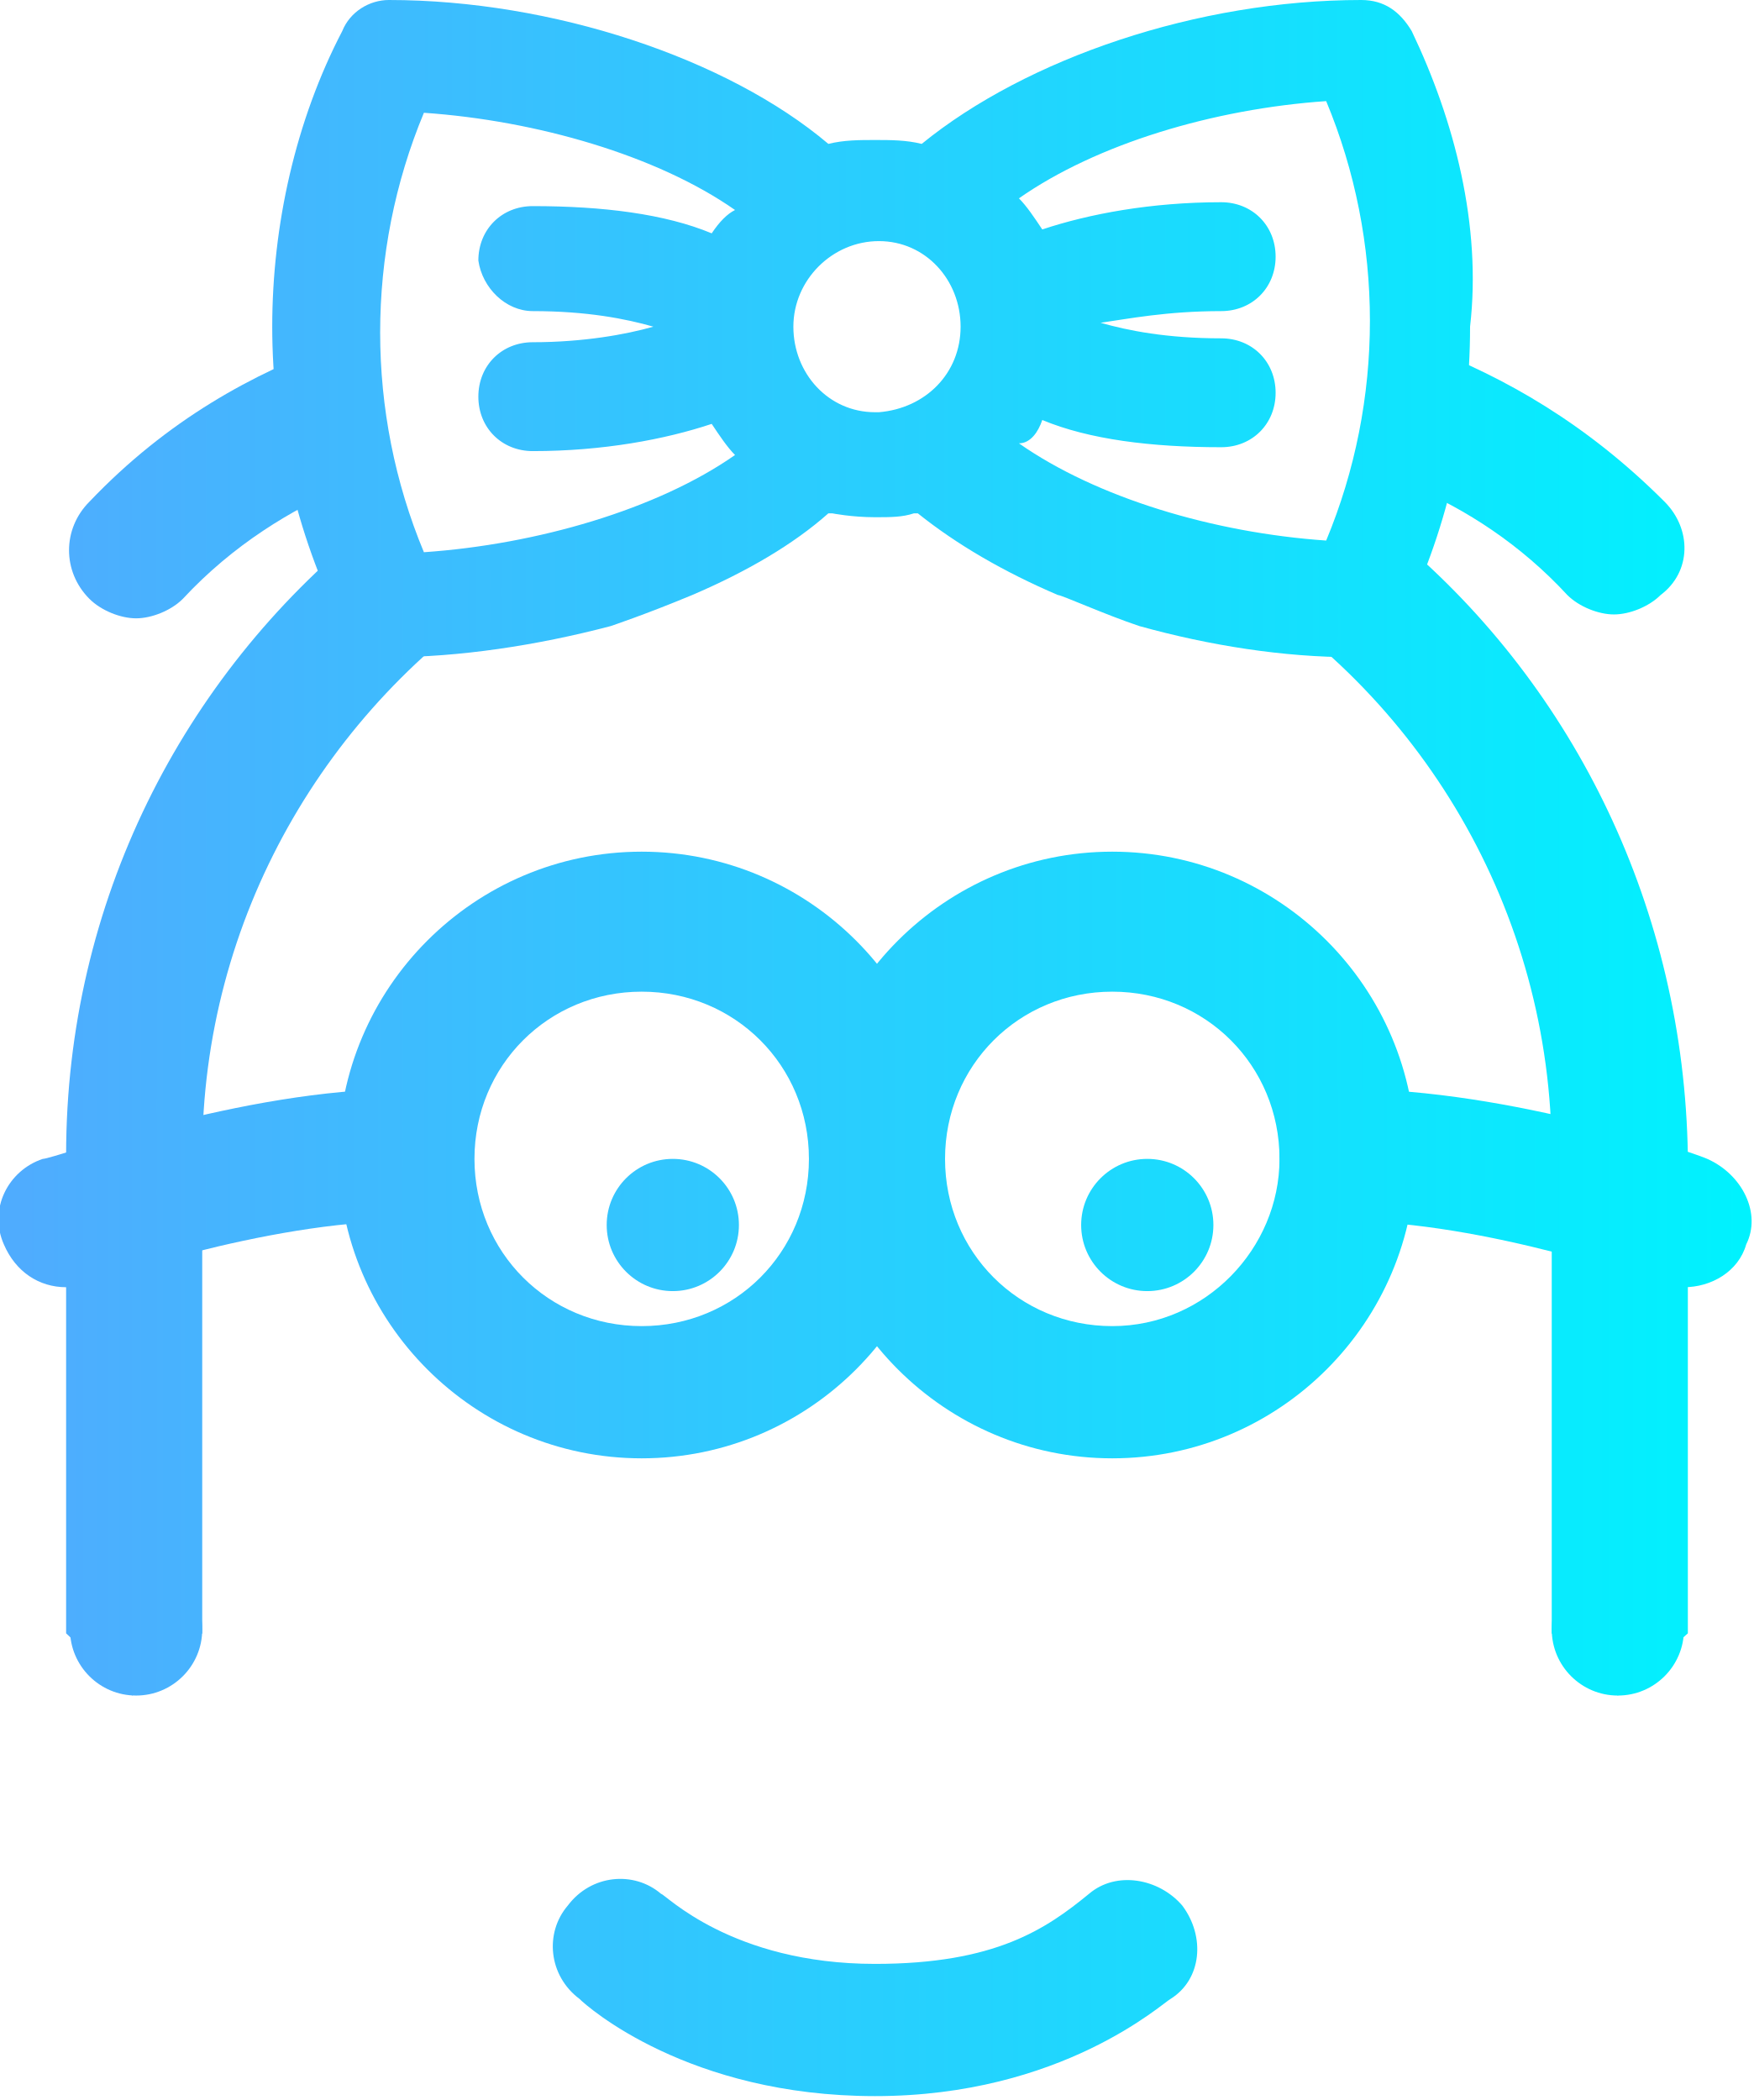
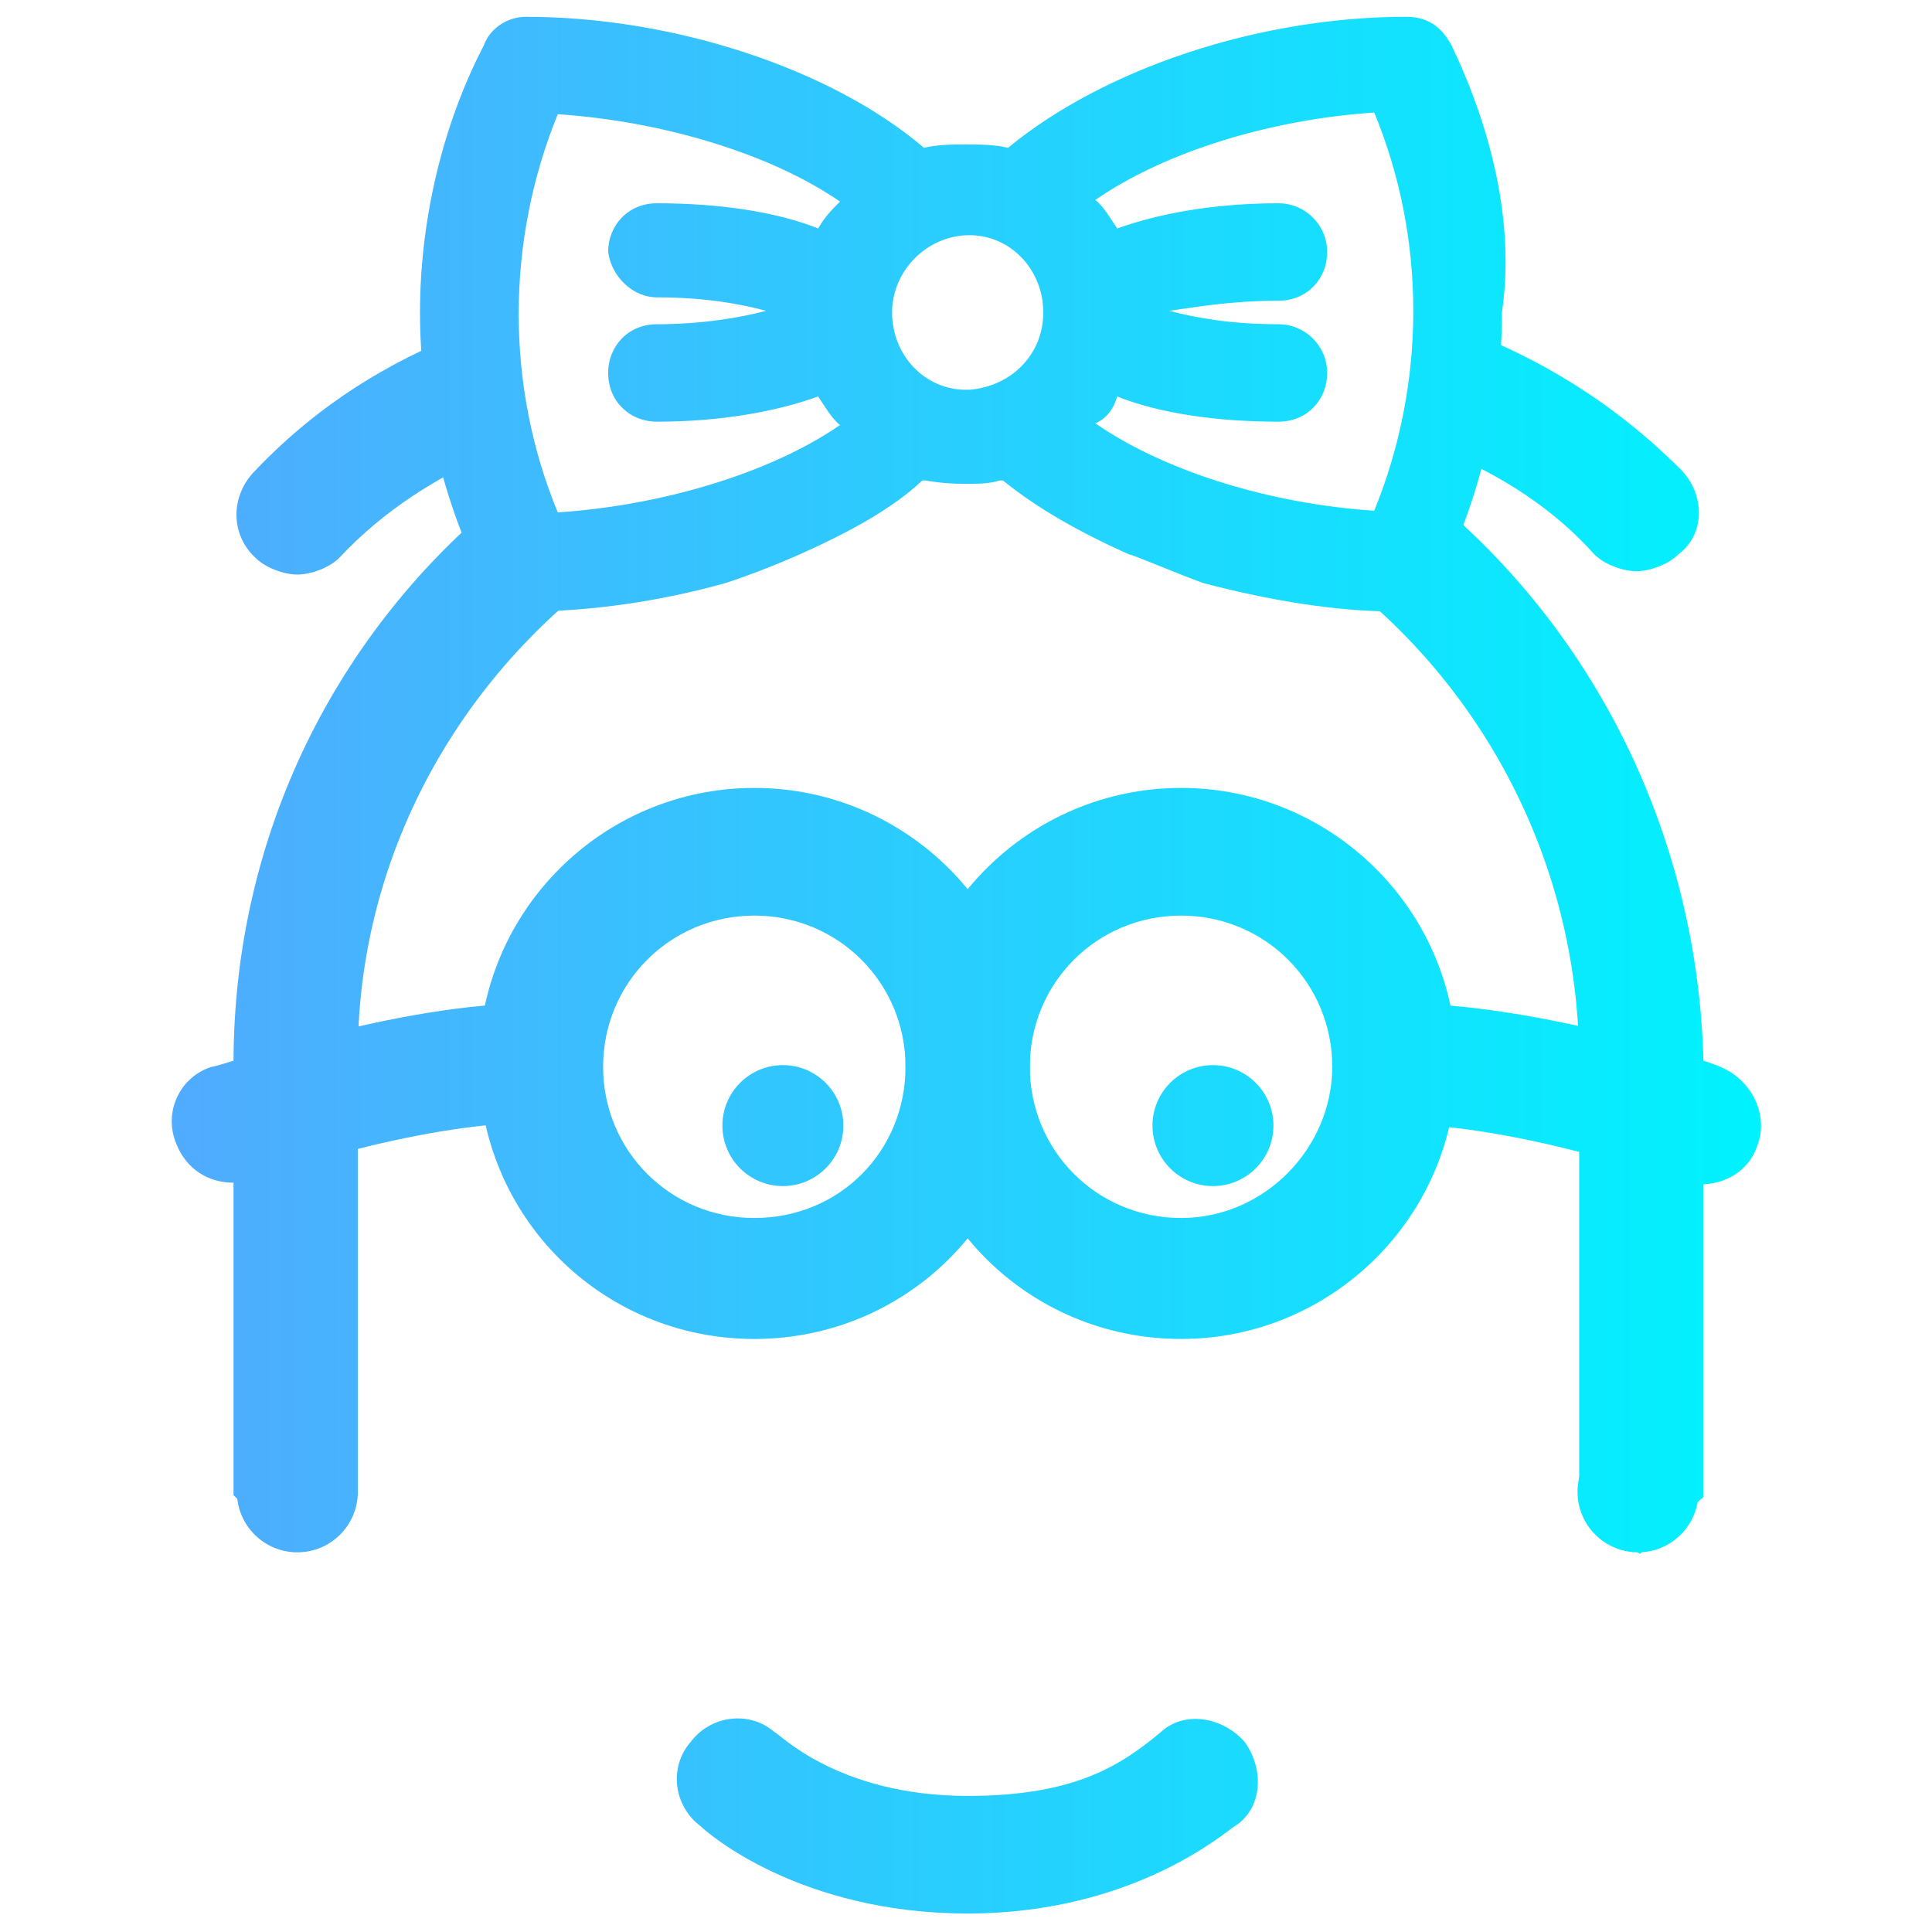
- <svg xmlns="http://www.w3.org/2000/svg" version="1.1" id="Layer_1" x="0px" y="0px" viewBox="0 0 45.1 54" style="enable-background:new 0 0 45.1 54;" xml:space="preserve">
+ <svg xmlns="http://www.w3.org/2000/svg" version="1.1" id="Слой_1" x="0px" y="0px" width="115px" height="115px" viewBox="0 0 115 115" style="enable-background:new 0 0 115 115;" xml:space="preserve">
  <style type="text/css">
	.st0{fill:url(#SVGID_1_);}
	.st1{fill:url(#SVGID_2_);}
	.st2{fill:url(#SVGID_3_);}
	.st3{fill:url(#SVGID_4_);}
	.st4{fill:url(#SVGID_5_);}
	.st5{fill:url(#SVGID_6_);}
	.st6{fill:url(#SVGID_7_);}
	.st7{fill:url(#SVGID_8_);}
	.st8{fill:url(#SVGID_9_);}
	.st9{fill:url(#SVGID_10_);}
	.st10{fill:url(#SVGID_11_);}
	.st11{fill:url(#SVGID_12_);}
	.st12{fill:url(#SVGID_13_);}
	.st13{fill:url(#SVGID_14_);}
</style>
  <g>
-     <linearGradient id="SVGID_1_" gradientUnits="userSpaceOnUse" x1="0.547" y1="13.1" x2="44.836" y2="13.1" gradientTransform="matrix(1 0 0 -1 0 55)">
+     <linearGradient id="SVGID_1_" gradientUnits="userSpaceOnUse" x1="11.477" y1="455.842" x2="104.327" y2="455.842" gradientTransform="matrix(1 0 0 1 0 -367)">
      <stop offset="0" style="stop-color:#4FACFE" />
      <stop offset="1" style="stop-color:#00F2FE" />
    </linearGradient>
-     <circle class="st0" cx="3.5" cy="41.9" r="1.7" />
-     <linearGradient id="SVGID_2_" gradientUnits="userSpaceOnUse" x1="0.547" y1="13.1" x2="44.836" y2="13.1" gradientTransform="matrix(1 0 0 -1 0 55)">
+     <circle class="st0" cx="17.7" cy="88.8" r="3.6" />
+     <linearGradient id="SVGID_2_" gradientUnits="userSpaceOnUse" x1="11.477" y1="455.842" x2="104.327" y2="455.842" gradientTransform="matrix(1 0 0 1 0 -367)">
      <stop offset="0" style="stop-color:#4FACFE" />
      <stop offset="1" style="stop-color:#00F2FE" />
    </linearGradient>
-     <circle class="st1" cx="41.6" cy="41.9" r="1.7" />
+     <circle class="st1" cx="97.5" cy="88.8" r="3.6" />
    <g>
      <g>
-         <linearGradient id="SVGID_3_" gradientUnits="userSpaceOnUse" x1="0.547" y1="3.893" x2="44.836" y2="3.893" gradientTransform="matrix(1 0 0 -1 0 55)">
+         <linearGradient id="SVGID_3_" gradientUnits="userSpaceOnUse" x1="11.477" y1="475.145" x2="104.327" y2="475.145" gradientTransform="matrix(1 0 0 1 0 -367)">
          <stop offset="0" style="stop-color:#4FACFE" />
          <stop offset="1" style="stop-color:#00F2FE" />
        </linearGradient>
-         <path class="st2" d="M30.4,49c-0.6-0.7-1.7-0.9-2.4-0.3c-1.1,0.9-2.4,1.8-5.5,1.8c-3.7,0-5.4-1.8-5.5-1.8     c-0.7-0.6-1.8-0.5-2.4,0.3c-0.6,0.7-0.5,1.8,0.3,2.4c0.2,0.2,2.8,2.5,7.6,2.5s7.4-2.4,7.6-2.5C30.9,50.9,31,49.8,30.4,49z" />
+         <path class="st2" d="M74.1,103.7c-1.3-1.5-3.6-1.9-5-0.6c-2.3,1.9-5,3.8-11.5,3.8c-7.8,0-11.3-3.8-11.5-3.8c-1.5-1.3-3.8-1-5,0.6     c-1.3,1.5-1,3.8,0.6,5c0.4,0.4,5.9,5.2,15.9,5.2s15.5-5,15.9-5.2C75.1,107.7,75.3,105.4,74.1,103.7z" />
      </g>
    </g>
    <g>
      <g>
-         <linearGradient id="SVGID_4_" gradientUnits="userSpaceOnUse" x1="0.547" y1="42.65" x2="44.836" y2="42.65" gradientTransform="matrix(1 0 0 -1 0 55)">
+         <linearGradient id="SVGID_4_" gradientUnits="userSpaceOnUse" x1="11.477" y1="393.892" x2="104.327" y2="393.892" gradientTransform="matrix(1 0 0 1 0 -367)">
          <stop offset="0" style="stop-color:#4FACFE" />
          <stop offset="1" style="stop-color:#00F2FE" />
        </linearGradient>
-         <path class="st3" d="M8.7,11.8v-3c-2.2,0.8-4.4,2-6.4,4.1c-0.7,0.7-0.7,1.8,0,2.5c0.3,0.3,0.8,0.5,1.2,0.5s0.9-0.2,1.2-0.5     C6,14,7.5,13.1,8.9,12.5L8.7,11.8z" />
+         <path class="st3" d="M28.6,25.7v-6.3c-4.6,1.7-9.2,4.2-13.4,8.6c-1.5,1.5-1.5,3.8,0,5.2c0.6,0.6,1.7,1,2.5,1s1.9-0.4,2.5-1     c2.7-2.9,5.9-4.8,8.8-6.1L28.6,25.7z" />
      </g>
      <g>
-         <linearGradient id="SVGID_5_" gradientUnits="userSpaceOnUse" x1="0.547" y1="42.65" x2="44.836" y2="42.65" gradientTransform="matrix(1 0 0 -1 0 55)">
+         <linearGradient id="SVGID_5_" gradientUnits="userSpaceOnUse" x1="11.477" y1="393.891" x2="104.327" y2="393.891" gradientTransform="matrix(1 0 0 1 0 -367)">
          <stop offset="0" style="stop-color:#4FACFE" />
          <stop offset="1" style="stop-color:#00F2FE" />
        </linearGradient>
-         <path class="st4" d="M42.8,12.9c-2-2-4.1-3.2-6.2-4v2.4l-0.3,1.2c1.4,0.6,2.8,1.5,4,2.8c0.3,0.3,0.8,0.5,1.2,0.5s0.9-0.2,1.2-0.5     C43.5,14.7,43.5,13.6,42.8,12.9z" />
+         <path class="st4" d="M100.1,28c-4.2-4.2-8.6-6.7-13-8.4v5l-0.6,2.5c2.9,1.3,5.9,3.1,8.4,5.9c0.6,0.6,1.7,1,2.5,1s1.9-0.4,2.5-1     C101.5,31.8,101.5,29.5,100.1,28z" />
      </g>
    </g>
    <g>
      <g>
        <g>
-           <linearGradient id="SVGID_6_" gradientUnits="userSpaceOnUse" x1="0.547" y1="25.3" x2="44.836" y2="25.3" gradientTransform="matrix(1 0 0 -1 0 55)">
+           <linearGradient id="SVGID_6_" gradientUnits="userSpaceOnUse" x1="11.477" y1="430.265" x2="104.327" y2="430.265" gradientTransform="matrix(1 0 0 1 0 -367)">
            <stop offset="0" style="stop-color:#4FACFE" />
            <stop offset="1" style="stop-color:#00F2FE" />
          </linearGradient>
-           <path class="st5" d="M16.5,21.9c-4.3,0-7.8,3.5-7.8,7.8s3.5,7.8,7.8,7.8s7.8-3.5,7.8-7.8S20.8,21.9,16.5,21.9z M16.5,34.1      c-2.4,0-4.3-1.9-4.3-4.3s1.9-4.3,4.3-4.3s4.3,1.9,4.3,4.3S18.9,34.1,16.5,34.1z" />
+           <path class="st5" d="M44.9,46.9c-9,0-16.4,7.3-16.4,16.4s7.3,16.4,16.4,16.4s16.4-7.3,16.4-16.4S53.9,46.9,44.9,46.9z       M44.9,72.5c-5,0-9-4-9-9s4-9,9-9s9,4,9,9S50,72.5,44.9,72.5z" />
        </g>
      </g>
      <g>
        <g>
-           <linearGradient id="SVGID_7_" gradientUnits="userSpaceOnUse" x1="0.547" y1="25.3" x2="44.836" y2="25.3" gradientTransform="matrix(1 0 0 -1 0 55)">
+           <linearGradient id="SVGID_7_" gradientUnits="userSpaceOnUse" x1="11.477" y1="430.265" x2="104.327" y2="430.265" gradientTransform="matrix(1 0 0 1 0 -367)">
            <stop offset="0" style="stop-color:#4FACFE" />
            <stop offset="1" style="stop-color:#00F2FE" />
          </linearGradient>
-           <path class="st6" d="M28.6,21.9c-4.3,0-7.8,3.5-7.8,7.8s3.5,7.8,7.8,7.8s7.8-3.5,7.8-7.8S32.9,21.9,28.6,21.9z M28.6,34.1      c-2.4,0-4.3-1.9-4.3-4.3s1.9-4.3,4.3-4.3s4.3,1.9,4.3,4.3C32.9,32.1,31,34.1,28.6,34.1z" />
+           <path class="st6" d="M70.3,46.9c-9,0-16.4,7.3-16.4,16.4s7.3,16.4,16.4,16.4c9,0,16.4-7.3,16.4-16.4S79.3,46.9,70.3,46.9z       M70.3,72.5c-5,0-9-4-9-9s4-9,9-9c5,0,9,4,9,9C79.3,68.3,75.3,72.5,70.3,72.5z" />
        </g>
      </g>
      <g>
        <g>
-           <linearGradient id="SVGID_8_" gradientUnits="userSpaceOnUse" x1="0.547" y1="24.45" x2="44.836" y2="24.45" gradientTransform="matrix(1 0 0 -1 0 55)">
+           <linearGradient id="SVGID_8_" gradientUnits="userSpaceOnUse" x1="11.477" y1="432.047" x2="104.327" y2="432.047" gradientTransform="matrix(1 0 0 1 0 -367)">
            <stop offset="0" style="stop-color:#4FACFE" />
            <stop offset="1" style="stop-color:#00F2FE" />
          </linearGradient>
-           <path class="st7" d="M43.9,29.8c-0.2-0.1-5-1.8-9.3-1.8c-1,0-1.7,0.8-1.7,1.7s0.8,1.7,1.7,1.7c3.6,0,8,1.6,8.1,1.6      c0.2,0.1,0.4,0.1,0.6,0.1c0.7,0,1.4-0.4,1.6-1.1C45.3,31.2,44.8,30.2,43.9,29.8z" />
+           <path class="st7" d="M102.4,63.5c-0.4-0.2-10.5-3.8-19.5-3.8c-2.1,0-3.6,1.7-3.6,3.6c0,1.9,1.7,3.6,3.6,3.6      c7.5,0,16.8,3.4,17,3.4c0.4,0.2,0.8,0.2,1.3,0.2c1.5,0,2.9-0.8,3.4-2.3C105.3,66.4,104.3,64.3,102.4,63.5z" />
        </g>
      </g>
      <g>
        <g>
-           <linearGradient id="SVGID_9_" gradientUnits="userSpaceOnUse" x1="0.547" y1="24.45" x2="44.836" y2="24.45" gradientTransform="matrix(1 0 0 -1 0 55)">
+           <linearGradient id="SVGID_9_" gradientUnits="userSpaceOnUse" x1="11.477" y1="432.047" x2="104.327" y2="432.047" gradientTransform="matrix(1 0 0 1 0 -367)">
            <stop offset="0" style="stop-color:#4FACFE" />
            <stop offset="1" style="stop-color:#00F2FE" />
          </linearGradient>
-           <path class="st8" d="M10.4,28c-4.2,0-9,1.8-9.3,1.8c-0.9,0.3-1.4,1.3-1,2.2c0.3,0.7,0.9,1.1,1.6,1.1c0.2,0,0.4,0,0.6-0.1      c0,0,4.5-1.6,8.1-1.6c1,0,1.7-0.8,1.7-1.7C12.1,28.8,11.4,28,10.4,28z" />
+           <path class="st8" d="M32.1,59.7c-8.8,0-18.9,3.8-19.5,3.8c-1.9,0.6-2.9,2.7-2.1,4.6c0.6,1.5,1.9,2.3,3.4,2.3      c0.4,0,0.8,0,1.3-0.2c0,0,9.4-3.4,17-3.4c2.1,0,3.6-1.7,3.6-3.6C35.7,61.4,34.2,59.7,32.1,59.7z" />
        </g>
      </g>
      <g>
        <g>
-           <linearGradient id="SVGID_10_" gradientUnits="userSpaceOnUse" x1="0.547" y1="23.5" x2="44.836" y2="23.5" gradientTransform="matrix(1 0 0 -1 0 55)">
+           <linearGradient id="SVGID_10_" gradientUnits="userSpaceOnUse" x1="11.477" y1="434.039" x2="104.327" y2="434.039" gradientTransform="matrix(1 0 0 1 0 -367)">
            <stop offset="0" style="stop-color:#4FACFE" />
            <stop offset="1" style="stop-color:#00F2FE" />
          </linearGradient>
-           <circle class="st9" cx="17.3" cy="31.5" r="1.7" />
+           <circle class="st9" cx="46.6" cy="67" r="3.6" />
        </g>
      </g>
      <g>
        <g>
-           <linearGradient id="SVGID_11_" gradientUnits="userSpaceOnUse" x1="0.547" y1="23.5" x2="44.836" y2="23.5" gradientTransform="matrix(1 0 0 -1 0 55)">
+           <linearGradient id="SVGID_11_" gradientUnits="userSpaceOnUse" x1="11.477" y1="434.039" x2="104.327" y2="434.039" gradientTransform="matrix(1 0 0 1 0 -367)">
            <stop offset="0" style="stop-color:#4FACFE" />
            <stop offset="1" style="stop-color:#00F2FE" />
          </linearGradient>
-           <circle class="st10" cx="29.5" cy="31.5" r="1.7" />
+           <circle class="st10" cx="72.2" cy="67" r="3.6" />
        </g>
      </g>
    </g>
-     <linearGradient id="SVGID_12_" gradientUnits="userSpaceOnUse" x1="0.547" y1="46.55" x2="44.836" y2="46.55" gradientTransform="matrix(1 0 0 -1 0 55)">
+     <linearGradient id="SVGID_12_" gradientUnits="userSpaceOnUse" x1="11.477" y1="385.715" x2="104.327" y2="385.715" gradientTransform="matrix(1 0 0 1 0 -367)">
      <stop offset="0" style="stop-color:#4FACFE" />
      <stop offset="1" style="stop-color:#00F2FE" />
    </linearGradient>
-     <path class="st11" d="M36.3,0.8C36,0.3,35.6,0,35,0c-4.2,0-8.6,1.5-11.3,3.7c-0.4-0.1-0.8-0.1-1.2-0.1c-0.4,0-0.8,0-1.2,0.1   C18.7,1.5,14.2,0,10,0C9.5,0,9,0.3,8.8,0.8C7.6,3.1,7,5.8,7,8.4s0.6,5.3,1.8,7.7c0.2,0.5,0.7,0.8,1.2,0.8c1.8,0,3.8-0.3,5.7-0.8   c0,0,0.9-0.3,2.1-0.8l0,0l0,0c1.4-0.6,2.6-1.3,3.5-2.1h0.1l0,0l0,0c0,0,0.5,0.1,1.1,0.1c0.4,0,0.7,0,1-0.1h0.1   c1,0.8,2.2,1.5,3.6,2.1l0,0l0,0c0.1,0,1.2,0.5,2.1,0.8l0,0l0,0c1.8,0.5,3.7,0.8,5.5,0.8c0.5,0,1-0.3,1.2-0.8c1.2-2.4,1.8-5,1.8-7.7   C38.1,5.8,37.4,3.1,36.3,0.8z M24.7,8.4c0,1.2-0.9,2.1-2.1,2.2l0,0l0,0l0,0h-0.1c-1.2,0-2.1-1-2.1-2.2s1-2.2,2.2-2.2   S24.7,7.2,24.7,8.4z M26.8,10.8c1.2,0.5,2.8,0.7,4.6,0.7c0.8,0,1.4-0.6,1.4-1.4c0-0.8-0.6-1.4-1.4-1.4c-1.4,0-2.4-0.2-3.1-0.4   C29,8.2,30,8,31.4,8c0.8,0,1.4-0.6,1.4-1.4s-0.6-1.4-1.4-1.4c-1.8,0-3.4,0.3-4.6,0.7c-0.2-0.3-0.4-0.6-0.6-0.8c2-1.4,5-2.3,7.9-2.5   c1.5,3.6,1.5,7.7,0,11.3c-2.9-0.2-5.9-1.1-7.9-2.5C26.5,11.4,26.7,11.1,26.8,10.8z M18.3,6c-1.2-0.5-2.8-0.7-4.6-0.7   c-0.8,0-1.4,0.6-1.4,1.4C12.4,7.4,13,8,13.7,8c1.4,0,2.4,0.2,3.1,0.4c-0.7,0.2-1.8,0.4-3.1,0.4c-0.8,0-1.4,0.6-1.4,1.4   c0,0.8,0.6,1.4,1.4,1.4c1.8,0,3.4-0.3,4.6-0.7c0.2,0.3,0.4,0.6,0.6,0.8c-2,1.4-5.1,2.3-8,2.5c-1.5-3.6-1.5-7.7,0-11.3   c2.9,0.2,6,1.1,8,2.5C18.7,5.5,18.5,5.7,18.3,6z" />
+     <path class="st11" d="M86.4,2.7C85.8,1.6,85,1,83.7,1c-8.8,0-18,3.1-23.7,7.8c-0.8-0.2-1.7-0.2-2.5-0.2c-0.8,0-1.7,0-2.5,0.2   C49.5,4.1,40.1,1,31.3,1c-1,0-2.1,0.6-2.5,1.7C26.3,7.5,25,13.2,25,18.6s1.3,11.1,3.8,16.1c0.4,1,1.5,1.7,2.5,1.7   c3.8,0,8-0.6,11.9-1.7c0,0,1.9-0.6,4.4-1.7l0,0l0,0c2.9-1.3,5.5-2.7,7.3-4.4h0.2l0,0l0,0c0,0,1,0.2,2.3,0.2c0.8,0,1.5,0,2.1-0.2   h0.2c2.1,1.7,4.6,3.1,7.5,4.4l0,0l0,0c0.2,0,2.5,1,4.4,1.7l0,0l0,0c3.8,1,7.8,1.7,11.5,1.7c1,0,2.1-0.6,2.5-1.7   c2.5-5,3.8-10.5,3.8-16.1C90.2,13.2,88.7,7.5,86.4,2.7z M62.1,18.6c0,2.5-1.9,4.4-4.4,4.6l0,0l0,0l0,0h-0.2c-2.5,0-4.4-2.1-4.4-4.6   s2.1-4.6,4.6-4.6C60.2,14,62.1,16.1,62.1,18.6z M66.5,23.6c2.5,1,5.9,1.5,9.6,1.5c1.7,0,2.9-1.3,2.9-2.9s-1.3-2.9-2.9-2.9   c-2.9,0-5-0.4-6.5-0.8c1.5-0.2,3.6-0.6,6.5-0.6c1.7,0,2.9-1.3,2.9-2.9s-1.3-2.9-2.9-2.9c-3.8,0-7.1,0.6-9.6,1.5   c-0.4-0.6-0.8-1.3-1.3-1.7c4.2-2.9,10.5-4.8,16.6-5.2c3.1,7.5,3.1,16.1,0,23.7c-6.1-0.4-12.4-2.3-16.6-5.2   C65.9,24.9,66.3,24.3,66.5,23.6z M48.7,13.6c-2.5-1-5.9-1.5-9.6-1.5c-1.7,0-2.9,1.3-2.9,2.9c0.2,1.5,1.5,2.7,2.9,2.7   c2.9,0,5,0.4,6.5,0.8c-1.5,0.4-3.8,0.8-6.5,0.8c-1.7,0-2.9,1.3-2.9,2.9c0,1.7,1.3,2.9,2.9,2.9c3.8,0,7.1-0.6,9.6-1.5   c0.4,0.6,0.8,1.3,1.3,1.7c-4.2,2.9-10.7,4.8-16.8,5.2c-3.1-7.5-3.1-16.1,0-23.7c6.1,0.4,12.6,2.3,16.8,5.2   C49.5,12.5,49.1,12.9,48.7,13.6z" />
    <g>
-       <linearGradient id="SVGID_13_" gradientUnits="userSpaceOnUse" x1="0.547" y1="26.4" x2="44.836" y2="26.4" gradientTransform="matrix(1 0 0 -1 0 55)">
+       <linearGradient id="SVGID_13_" gradientUnits="userSpaceOnUse" x1="11.477" y1="427.959" x2="104.327" y2="427.959" gradientTransform="matrix(1 0 0 1 0 -367)">
        <stop offset="0" style="stop-color:#4FACFE" />
        <stop offset="1" style="stop-color:#00F2FE" />
      </linearGradient>
-       <path class="st12" d="M13.2,15.1l-3.1,0.3l-0.7-1.8c-4.7,3.8-7.7,9.6-7.7,16.1c0,0.4,0,0.9,0.1,1.3c0,0.1-0.1,0.3-0.1,0.4V42    l1.7,1.6L5.2,42V32c0.1-0.2,0.1-0.5,0.1-0.7c0-0.5-0.1-1-0.1-1.6C5.2,23.6,8.4,18.2,13.2,15.1z" />
-       <linearGradient id="SVGID_14_" gradientUnits="userSpaceOnUse" x1="0.547" y1="26.25" x2="44.836" y2="26.25" gradientTransform="matrix(1 0 0 -1 0 55)">
+       <path class="st12" d="M38,32.7l-6.5,0.6L30,29.5c-9.9,8-16.1,20.1-16.1,33.8c0,0.8,0,1.9,0.2,2.7c0,0.2-0.2,0.6-0.2,0.8v22.2    l3.6,3.4l3.8-3.4v-21c0.2-0.4,0.2-1,0.2-1.5c0-1-0.2-2.1-0.2-3.4C21.2,50.5,27.9,39.2,38,32.7z" />
+       <linearGradient id="SVGID_14_" gradientUnits="userSpaceOnUse" x1="11.477" y1="428.274" x2="104.327" y2="428.274" gradientTransform="matrix(1 0 0 1 0 -367)">
        <stop offset="0" style="stop-color:#4FACFE" />
        <stop offset="1" style="stop-color:#00F2FE" />
      </linearGradient>
-       <path class="st13" d="M36,13.9l-0.1,0.6l-1.1,0.9l-3.4-0.6c5.1,3,8.5,8.6,8.5,14.9V42l1.7,1.6l1.8-1.6V29.7    C43.3,23.4,40.5,17.7,36,13.9z" />
+       <path class="st13" d="M85.8,30.1l-0.2,1.3l-2.3,1.9L76.2,32C86.9,38.3,94,50.1,94,63.3v25.8l3.6,3.4l3.8-3.4V63.3    C101.1,50.1,95.2,38.1,85.8,30.1z" />
    </g>
  </g>
</svg>
